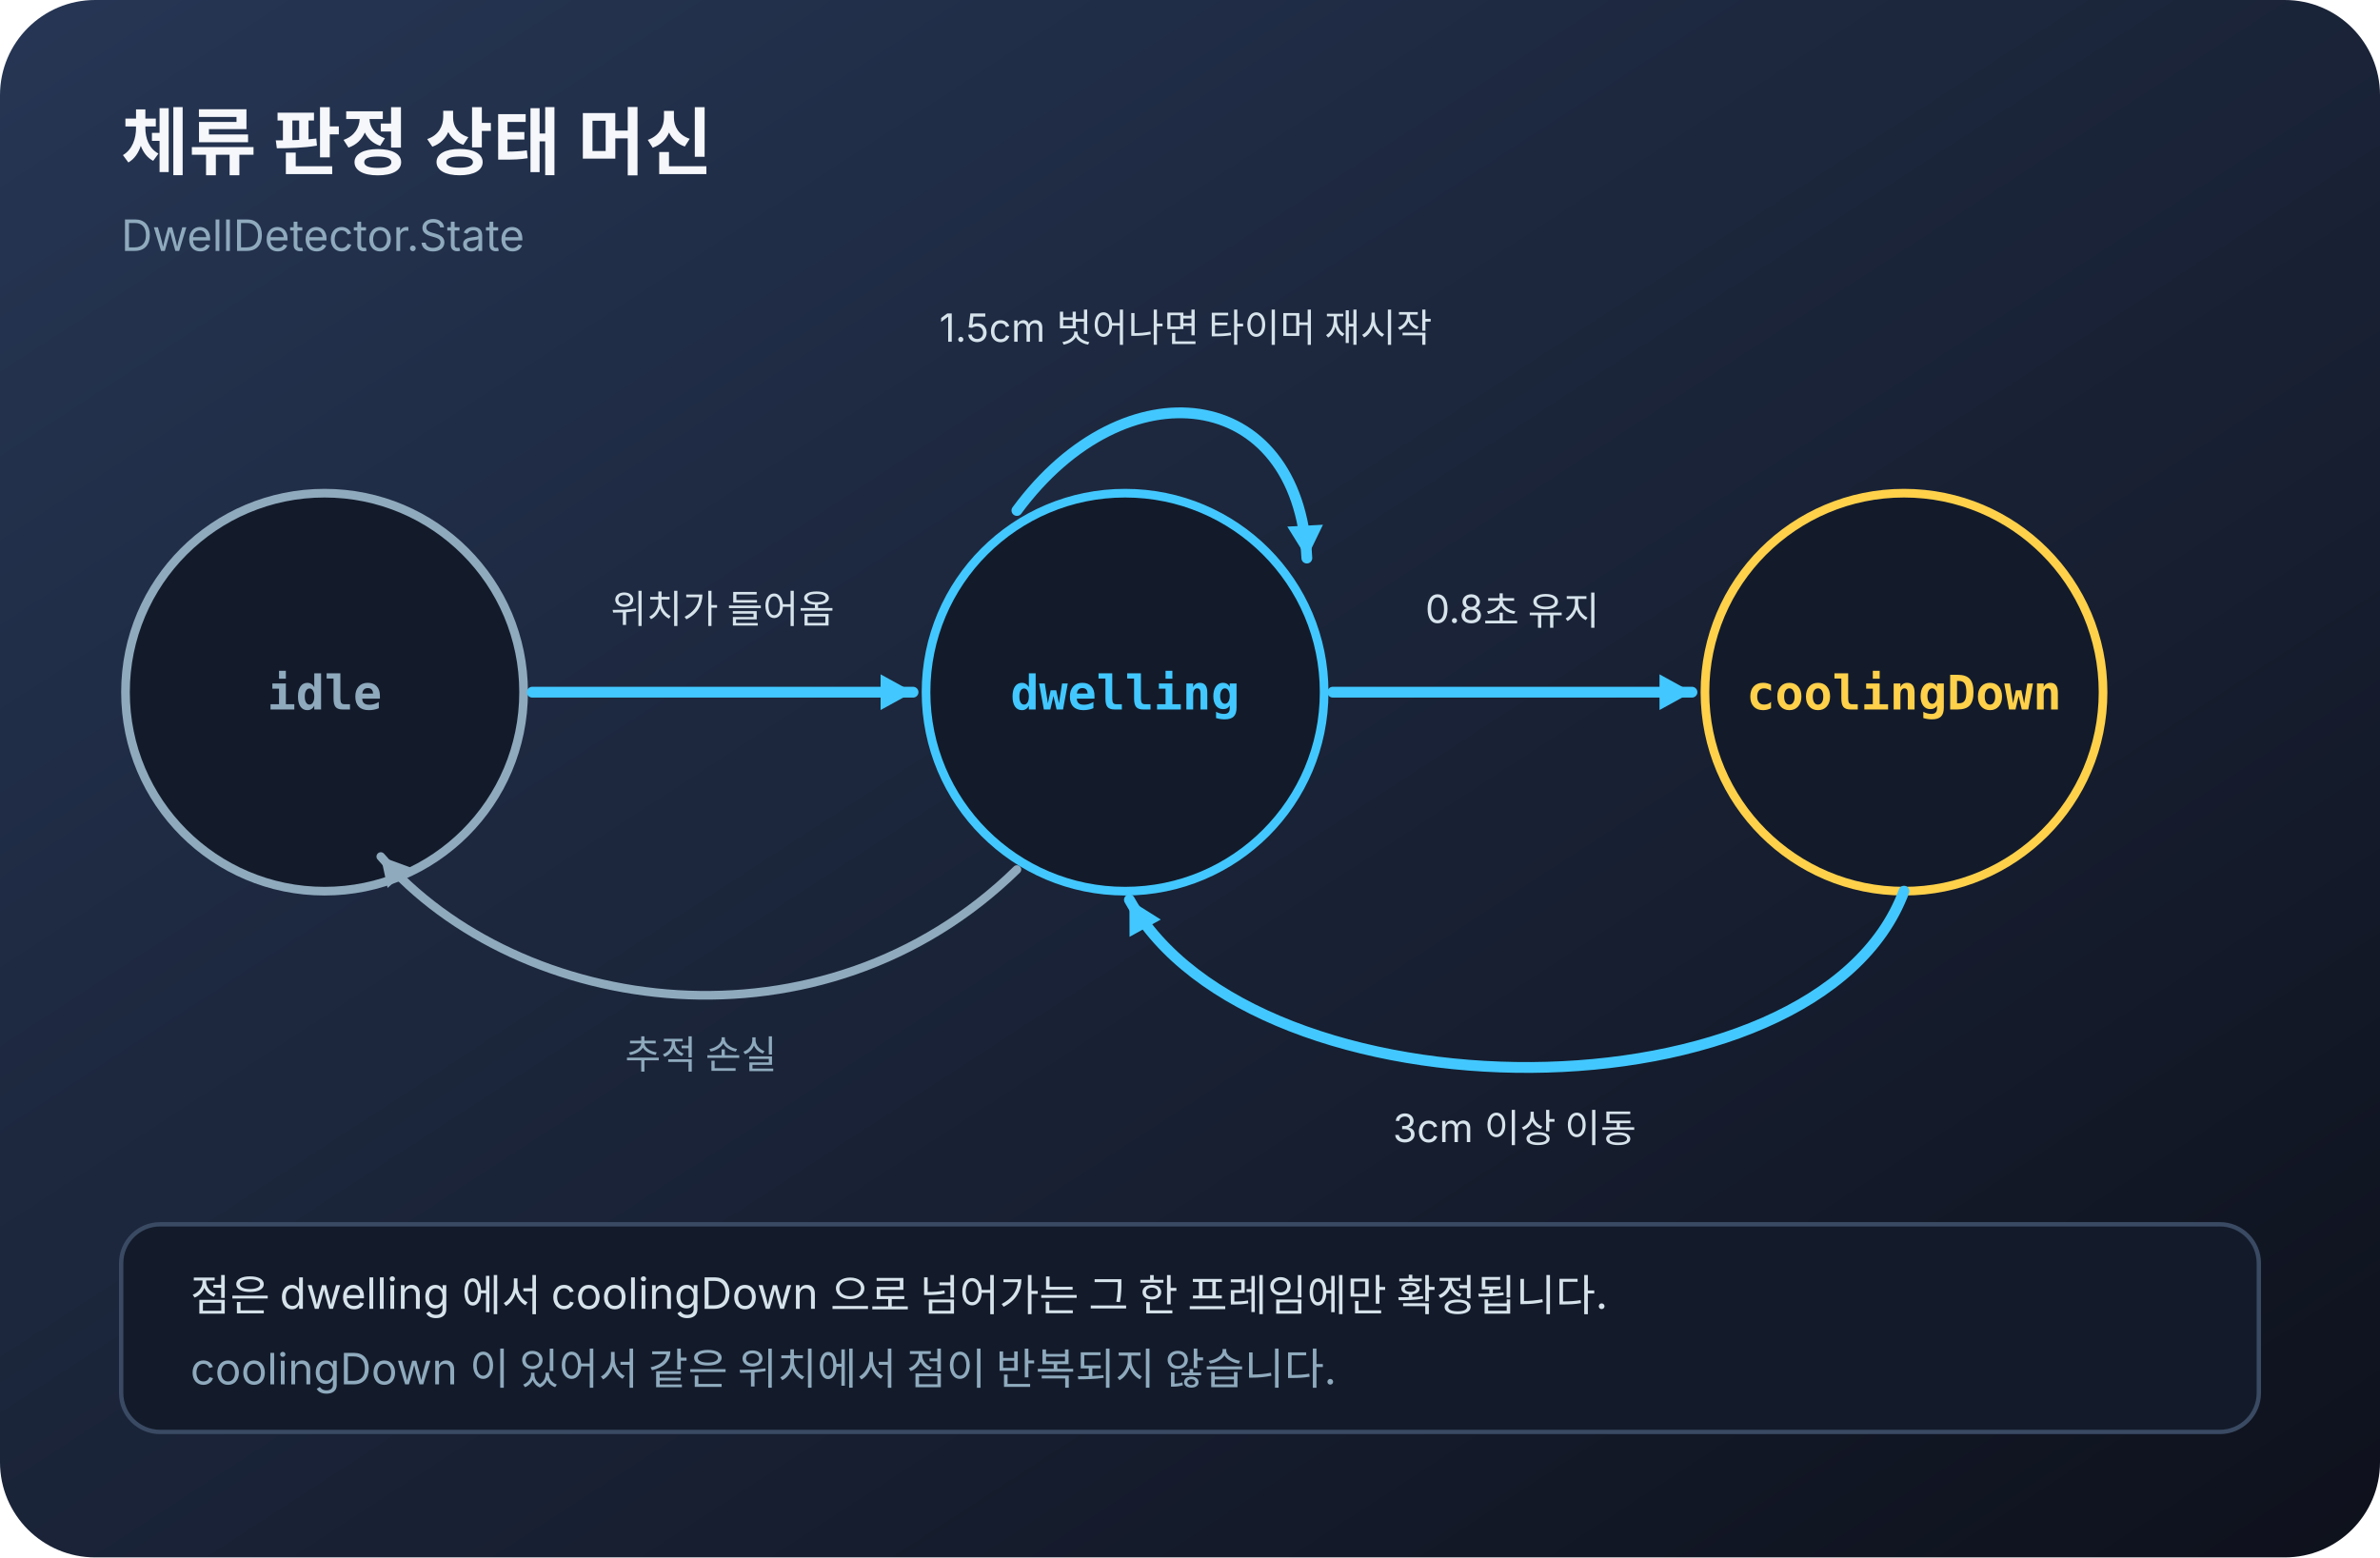
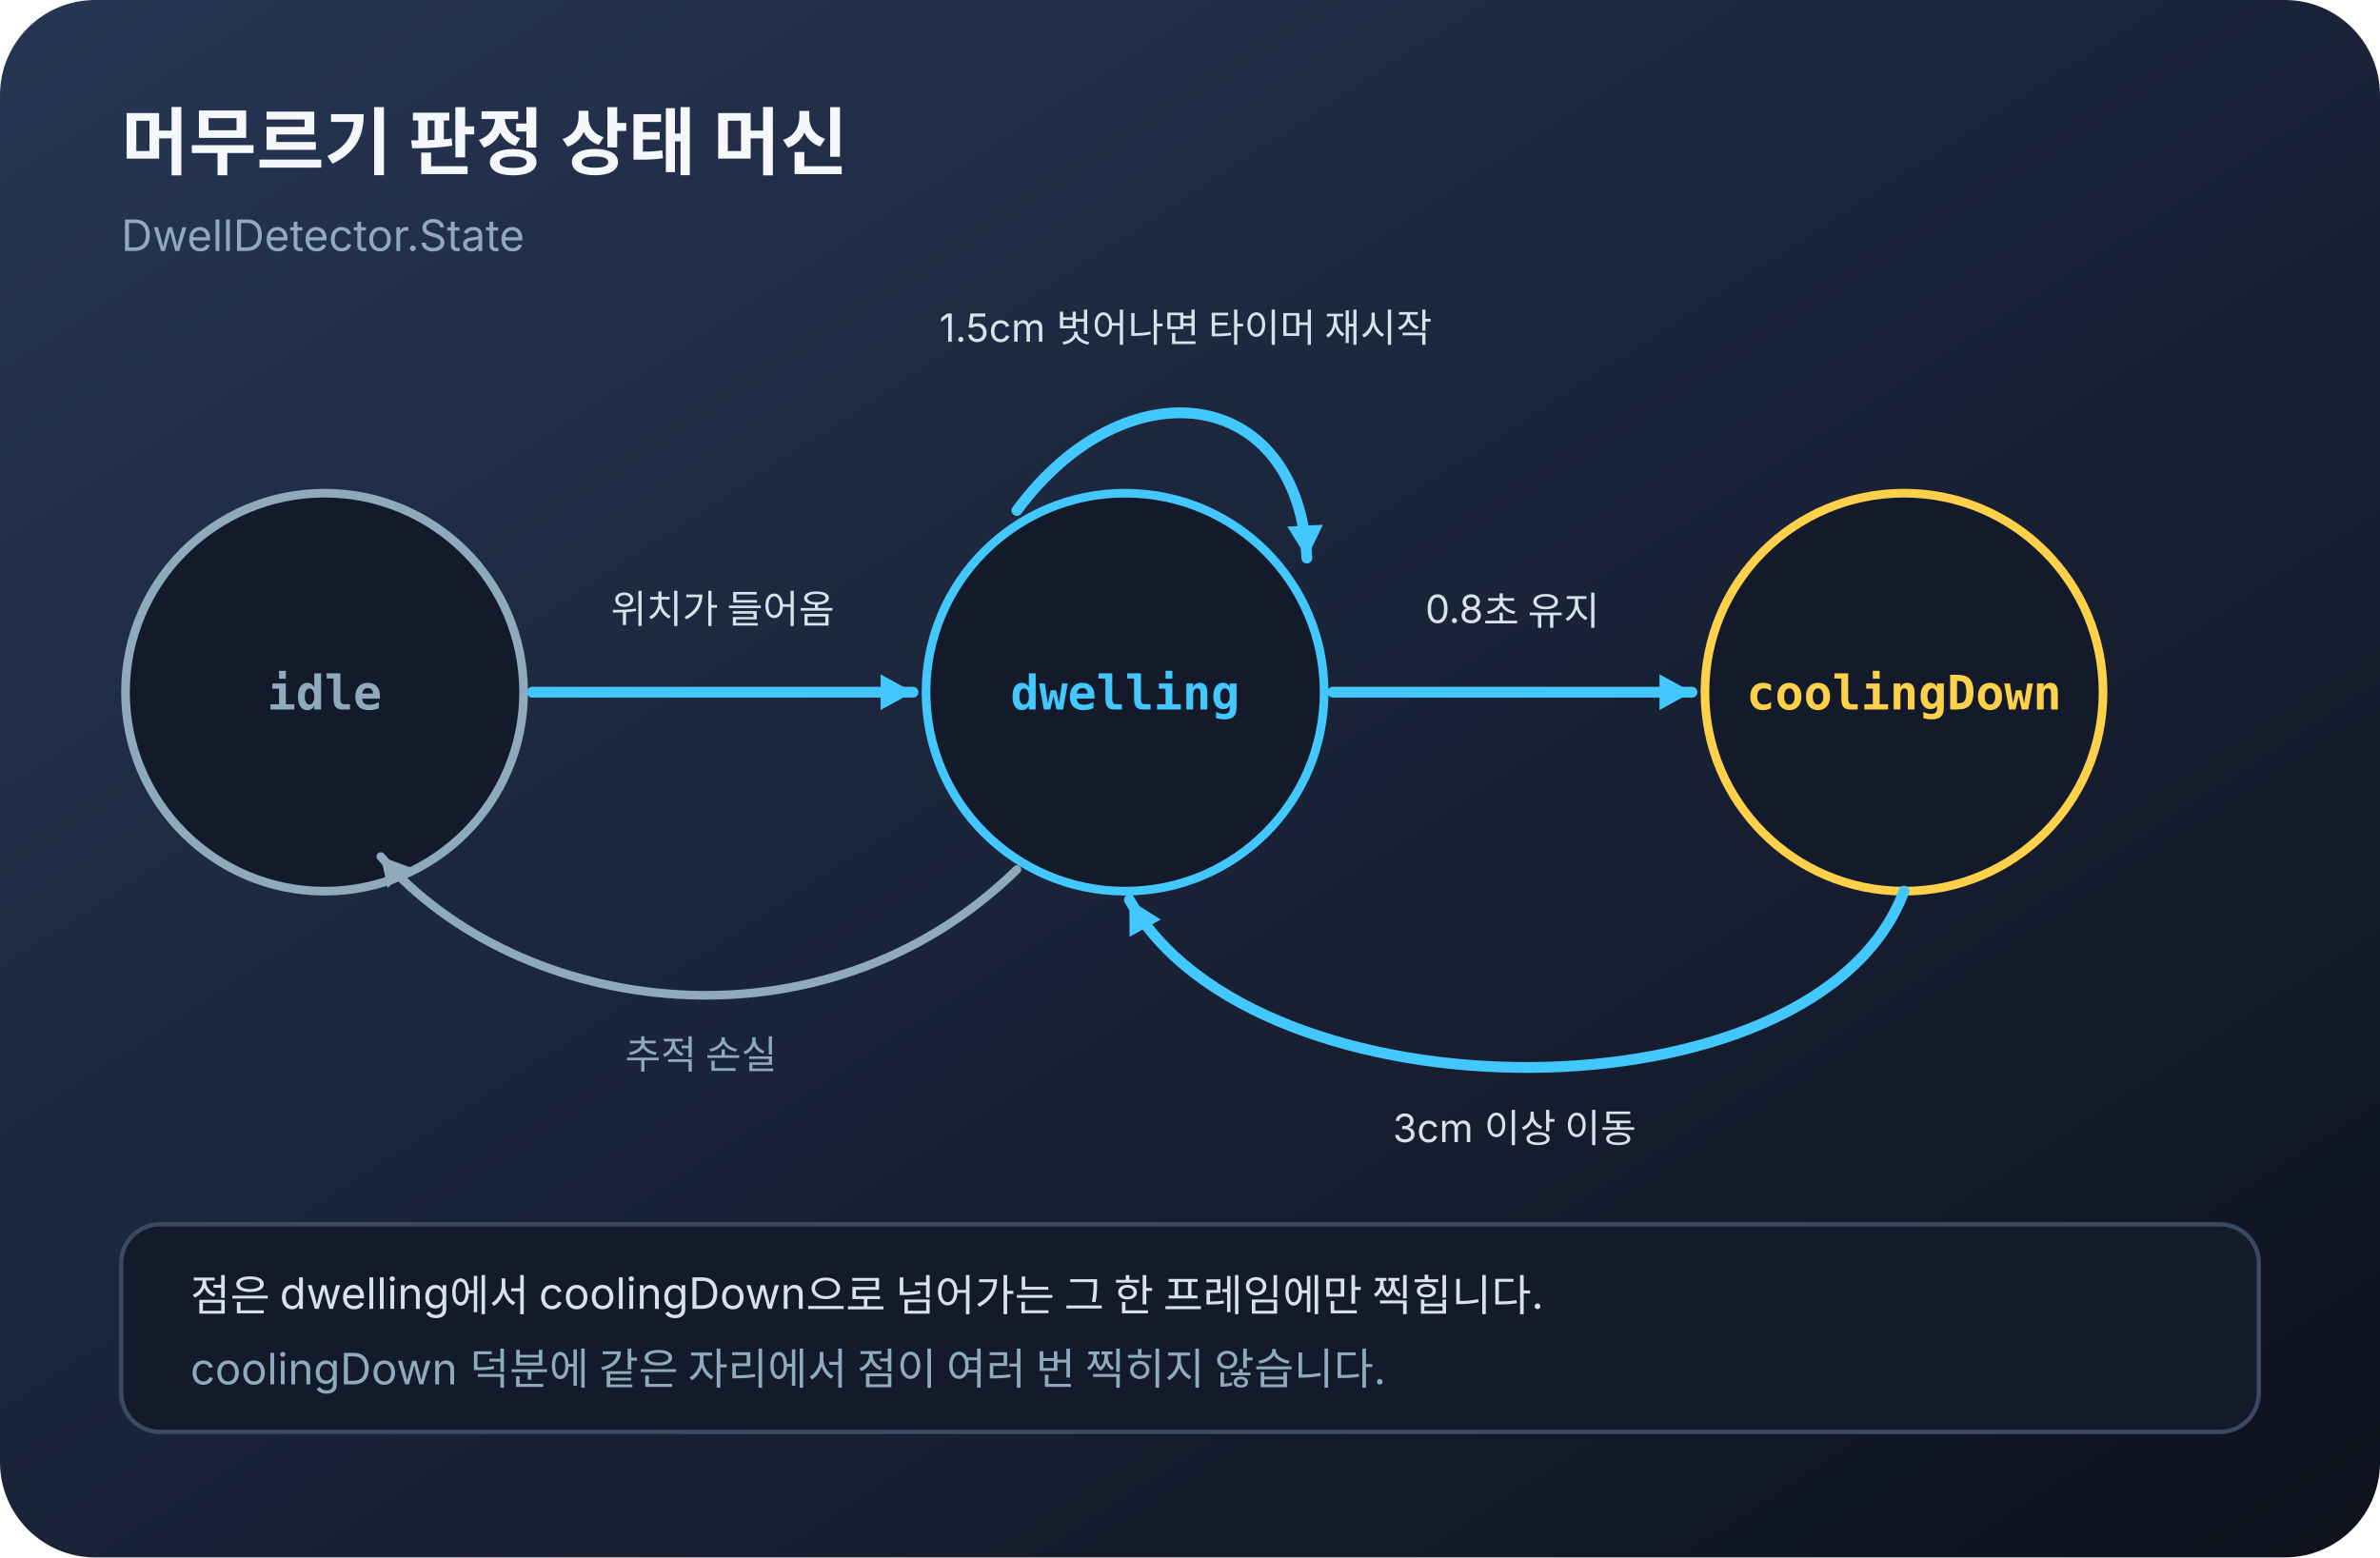
<svg xmlns="http://www.w3.org/2000/svg" width="1100" height="720" viewBox="0 0 1100 720" role="img" aria-labelledby="t d">
  <defs>
    <linearGradient id="bg" x1="0" y1="0" x2="1" y2="1">
      <stop stop-color="#263654" />
      <stop offset="1" stop-color="#0e111c" />
    </linearGradient>
    <linearGradient id="glass" x1="0" y1="0" x2="1" y2="1">
      <stop stop-color="#ffffff" stop-opacity=".22" />
      <stop offset="1" stop-color="#8adfff" stop-opacity=".07" />
    </linearGradient>
    <marker id="head" viewBox="0 0 12 12" refX="9" refY="6" markerWidth="7" markerHeight="7" orient="auto-start-reverse">
      <path d="M1 1 L11 6 L1 11 z" fill="#42c8ff" />
    </marker>
    <marker id="headw" viewBox="0 0 12 12" refX="9" refY="6" markerWidth="7" markerHeight="7" orient="auto-start-reverse">
      <path d="M1 1 L11 6 L1 11 z" fill="#8faabd" />
    </marker>
  </defs>
  <rect x="0" y="0" width="1100" height="720" rx="44" fill="url(#bg)" />
-   <text x="56" y="78" fill="#f5f7fa" font-family="-apple-system,'SF Pro Text','Apple SD Gothic Neo',sans-serif" font-size="34" font-weight="700" text-anchor="start">체류 판정 상태 머신</text>
+   <text x="56" y="78" fill="#f5f7fa" font-family="-apple-system,'SF Pro Text','Apple SD Gothic Neo',sans-serif" font-size="34" font-weight="700" text-anchor="start">머무르기 판정 상태 머신</text>
  <text x="56" y="116" fill="#8faabd" font-family="-apple-system,'SF Pro Text','Apple SD Gothic Neo',sans-serif" font-size="20" font-weight="400" text-anchor="start">DwellDetector.State</text>
  <circle cx="150" cy="320" r="92" fill="#131b2b" stroke="#8faabd" stroke-width="4" />
  <text x="150" y="328" fill="#8faabd" font-family="ui-monospace,'SFMono-Regular',Menlo,monospace" font-size="22" font-weight="650" text-anchor="middle">idle</text>
  <circle cx="520" cy="320" r="92" fill="#131b2b" stroke="#42c8ff" stroke-width="4" />
  <text x="520" y="328" fill="#42c8ff" font-family="ui-monospace,'SFMono-Regular',Menlo,monospace" font-size="22" font-weight="650" text-anchor="middle">dwelling</text>
  <circle cx="880" cy="320" r="92" fill="#131b2b" stroke="#ffd14a" stroke-width="4" />
  <text x="880" y="328" fill="#ffd14a" font-family="ui-monospace,'SFMono-Regular',Menlo,monospace" font-size="22" font-weight="650" text-anchor="middle">coolingDown</text>
  <line x1="246" y1="320" x2="422" y2="320" stroke="#42c8ff" stroke-width="5" stroke-linecap="round" />
  <path d="M0 0 L-15 8.25 L-15 -8.25 z" fill="#42c8ff" transform="translate(422 320) rotate(0.0)" />
  <text x="334" y="288" fill="#d7e3eb" font-family="-apple-system,'SF Pro Text','Apple SD Gothic Neo',sans-serif" font-size="18" font-weight="400" text-anchor="middle">위치가 들어옴</text>
  <line x1="616" y1="320" x2="782" y2="320" stroke="#42c8ff" stroke-width="5" stroke-linecap="round" />
  <path d="M0 0 L-15 8.25 L-15 -8.25 z" fill="#42c8ff" transform="translate(782 320) rotate(0.0)" />
  <text x="699" y="288" fill="#d7e3eb" font-family="-apple-system,'SF Pro Text','Apple SD Gothic Neo',sans-serif" font-size="18" font-weight="400" text-anchor="middle">0.8초 유지</text>
  <path d="M880 412 C 840 520, 580 520, 522 416" fill="none" stroke="#42c8ff" stroke-width="5" stroke-linecap="round" />
  <path d="M0 0 L-15 8.25 L-15 -8.25 z" fill="#42c8ff" transform="translate(522 416) rotate(-119)" />
  <text x="700" y="528" fill="#d7e3eb" font-family="-apple-system,'SF Pro Text','Apple SD Gothic Neo',sans-serif" font-size="18" font-weight="400" text-anchor="middle">3cm 이상 이동</text>
  <path d="M470 236 C 520 168, 600 178, 604 258" fill="none" stroke="#42c8ff" stroke-width="5" stroke-linecap="round" />
  <path d="M0 0 L-15 8.25 L-15 -8.25 z" fill="#42c8ff" transform="translate(604 258) rotate(87)" />
  <text x="548" y="158" fill="#d7e3eb" font-family="-apple-system,'SF Pro Text','Apple SD Gothic Neo',sans-serif" font-size="18" font-weight="400" text-anchor="middle">1.5cm 벗어나면 타이머 재시작</text>
  <path d="M470 402 C 380 490, 240 470, 176 396" fill="none" stroke="#8faabd" stroke-width="4" stroke-linecap="round" />
  <path d="M0 0 L-13 7.15 L-13 -7.15 z" fill="#8faabd" transform="translate(176 396) rotate(-131)" />
  <text x="324" y="494" fill="#8faabd" font-family="-apple-system,'SF Pro Text','Apple SD Gothic Neo',sans-serif" font-size="18" font-weight="400" text-anchor="middle">추적 손실</text>
  <rect x="56" y="566" width="988" height="96" rx="18" fill="#131b2b" stroke="#3a4a63" stroke-width="2" />
-   <text x="88" y="606" fill="#d7e3eb" font-family="-apple-system,'SF Pro Text','Apple SD Gothic Neo',sans-serif" font-size="20" font-weight="400" text-anchor="start">점은 dwelling 에서 coolingDown 으로 넘어가는 그 한 프레임에만 확정됩니다.</text>
-   <text x="88" y="640" fill="#8faabd" font-family="-apple-system,'SF Pro Text','Apple SD Gothic Neo',sans-serif" font-size="20" font-weight="400" text-anchor="start">coolingDown 이 있어서 같은 위치에서 점이 반복되지 않습니다.</text>
+   <text x="88" y="606" fill="#d7e3eb" font-family="-apple-system,'SF Pro Text','Apple SD Gothic Neo',sans-serif" font-size="20" font-weight="400" text-anchor="start">점은 dwelling에서 coolingDown으로 넘어가는 그 한 프레임에만 찍힙니다.</text>
+   <text x="88" y="640" fill="#8faabd" font-family="-apple-system,'SF Pro Text','Apple SD Gothic Neo',sans-serif" font-size="20" font-weight="400" text-anchor="start">coolingDown 덕분에 같은 자리에서 점이 여러 번 찍히지 않습니다.</text>
</svg>
